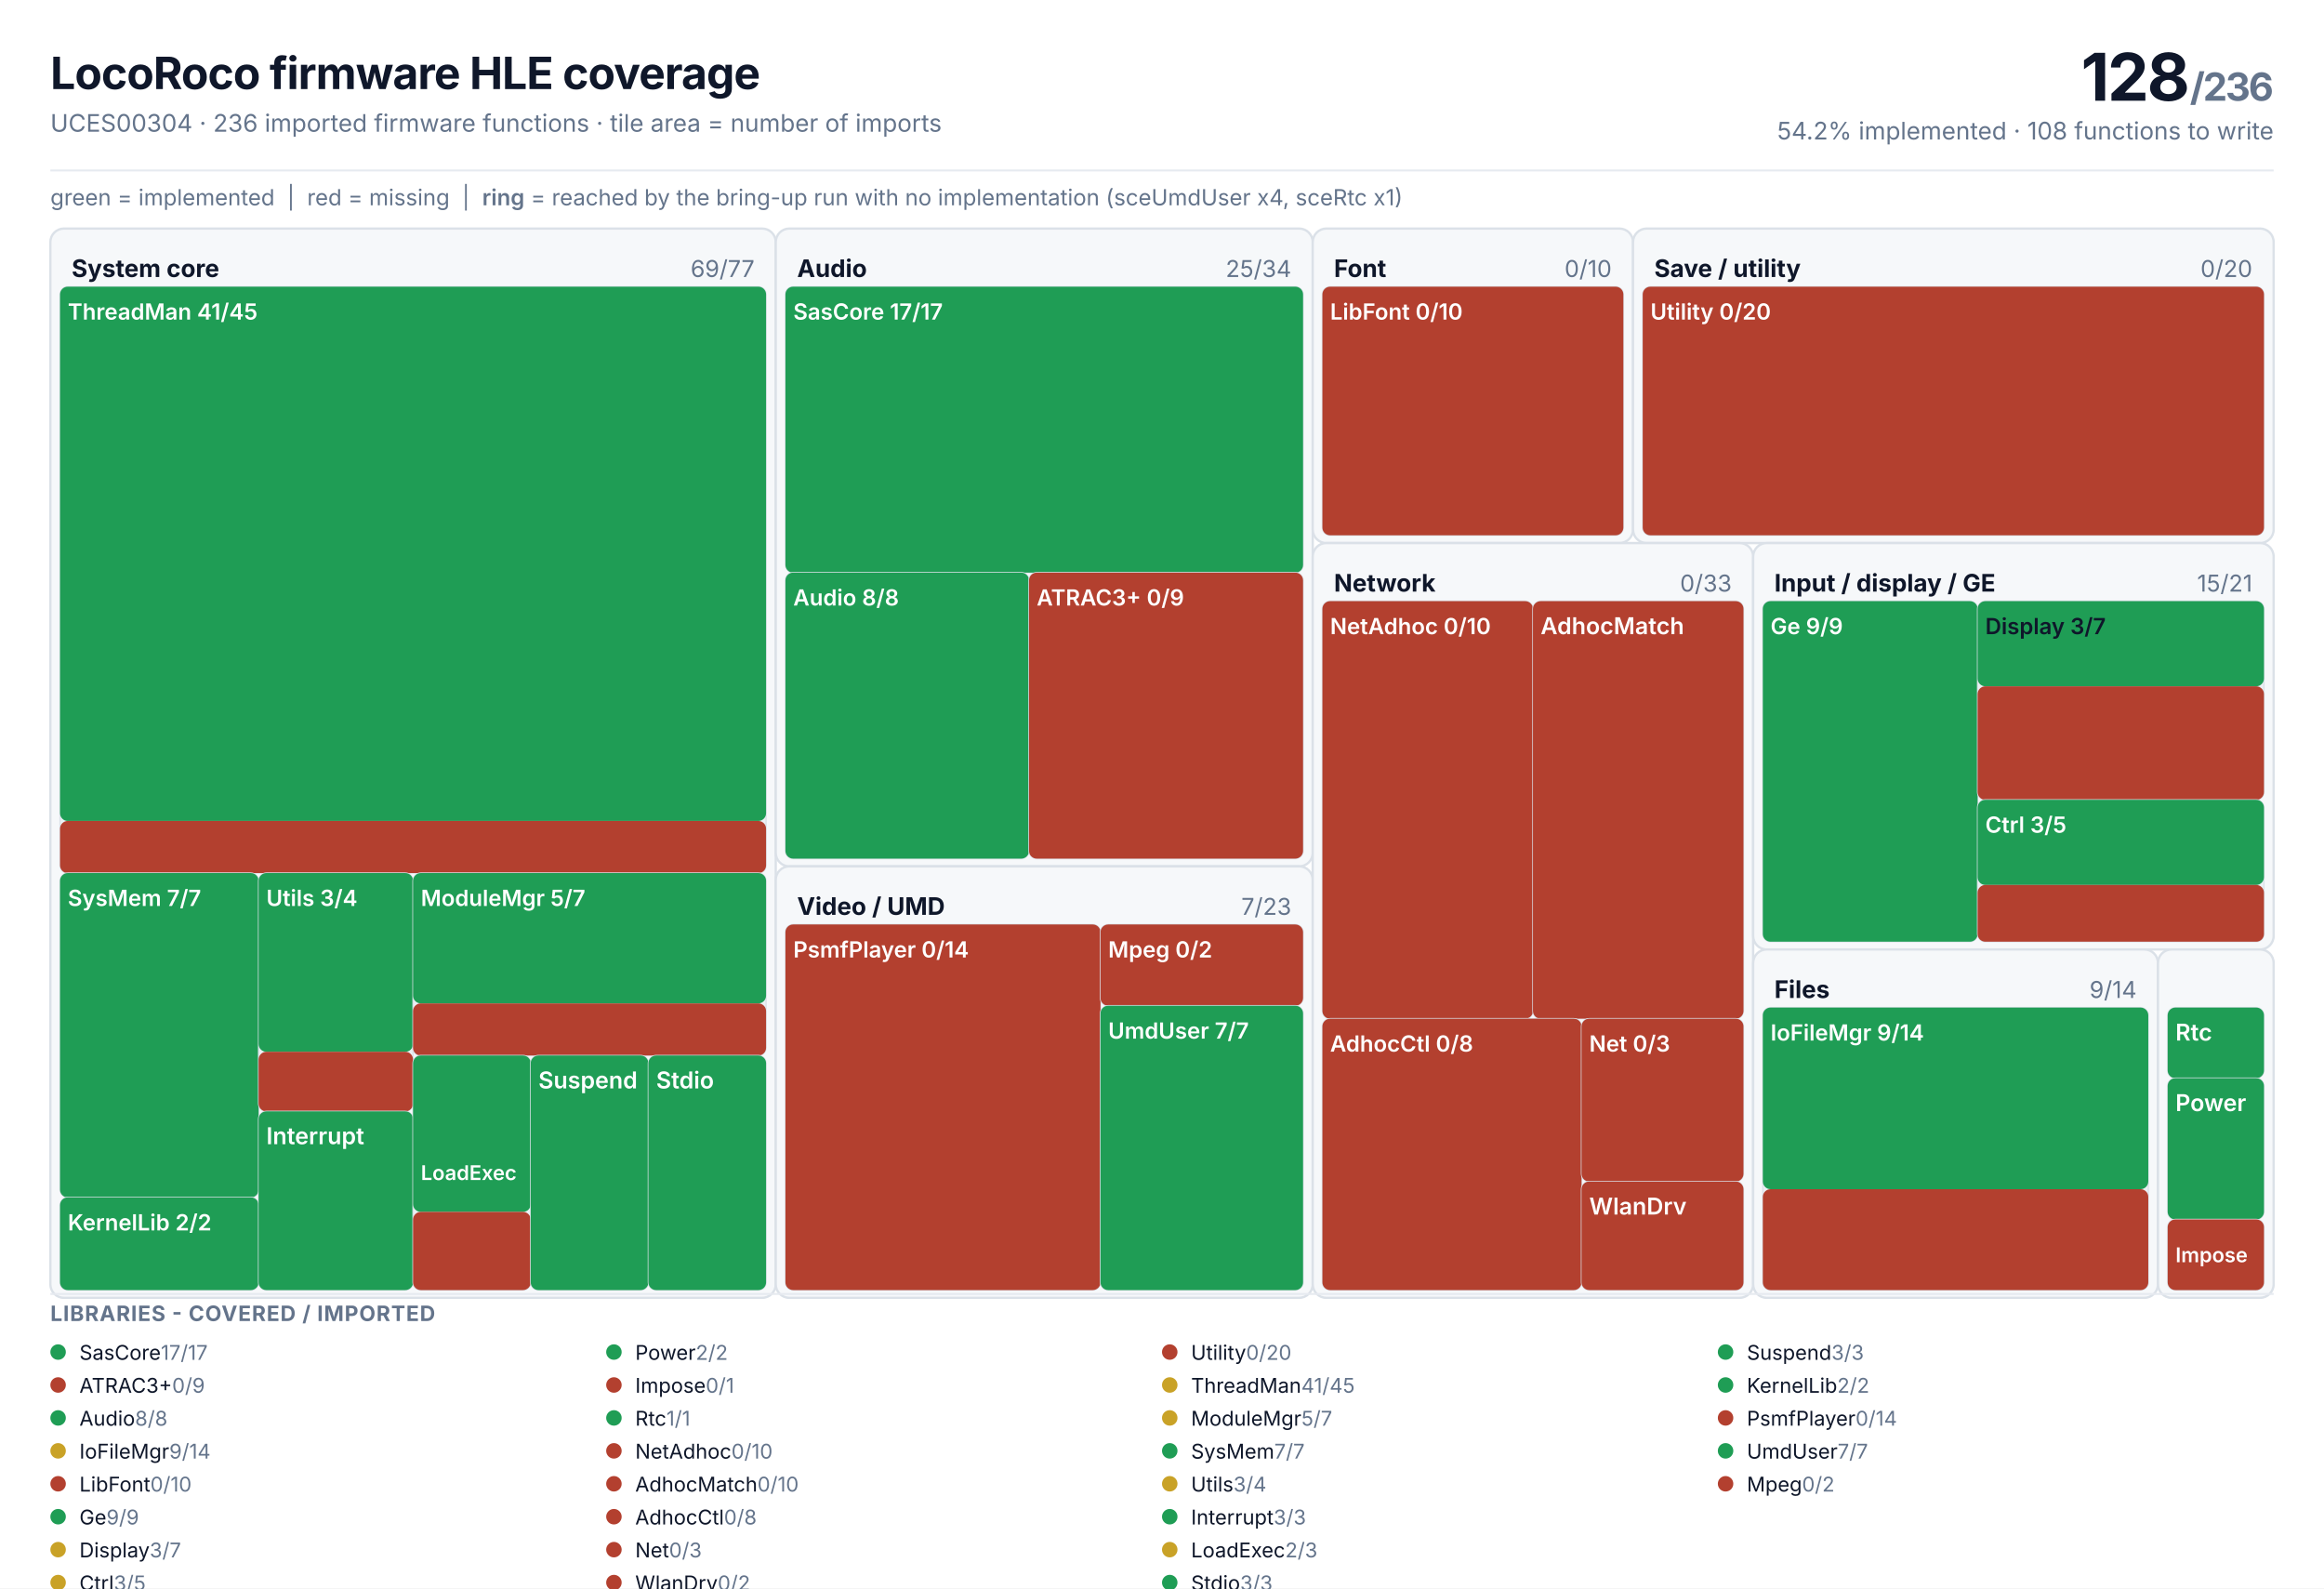
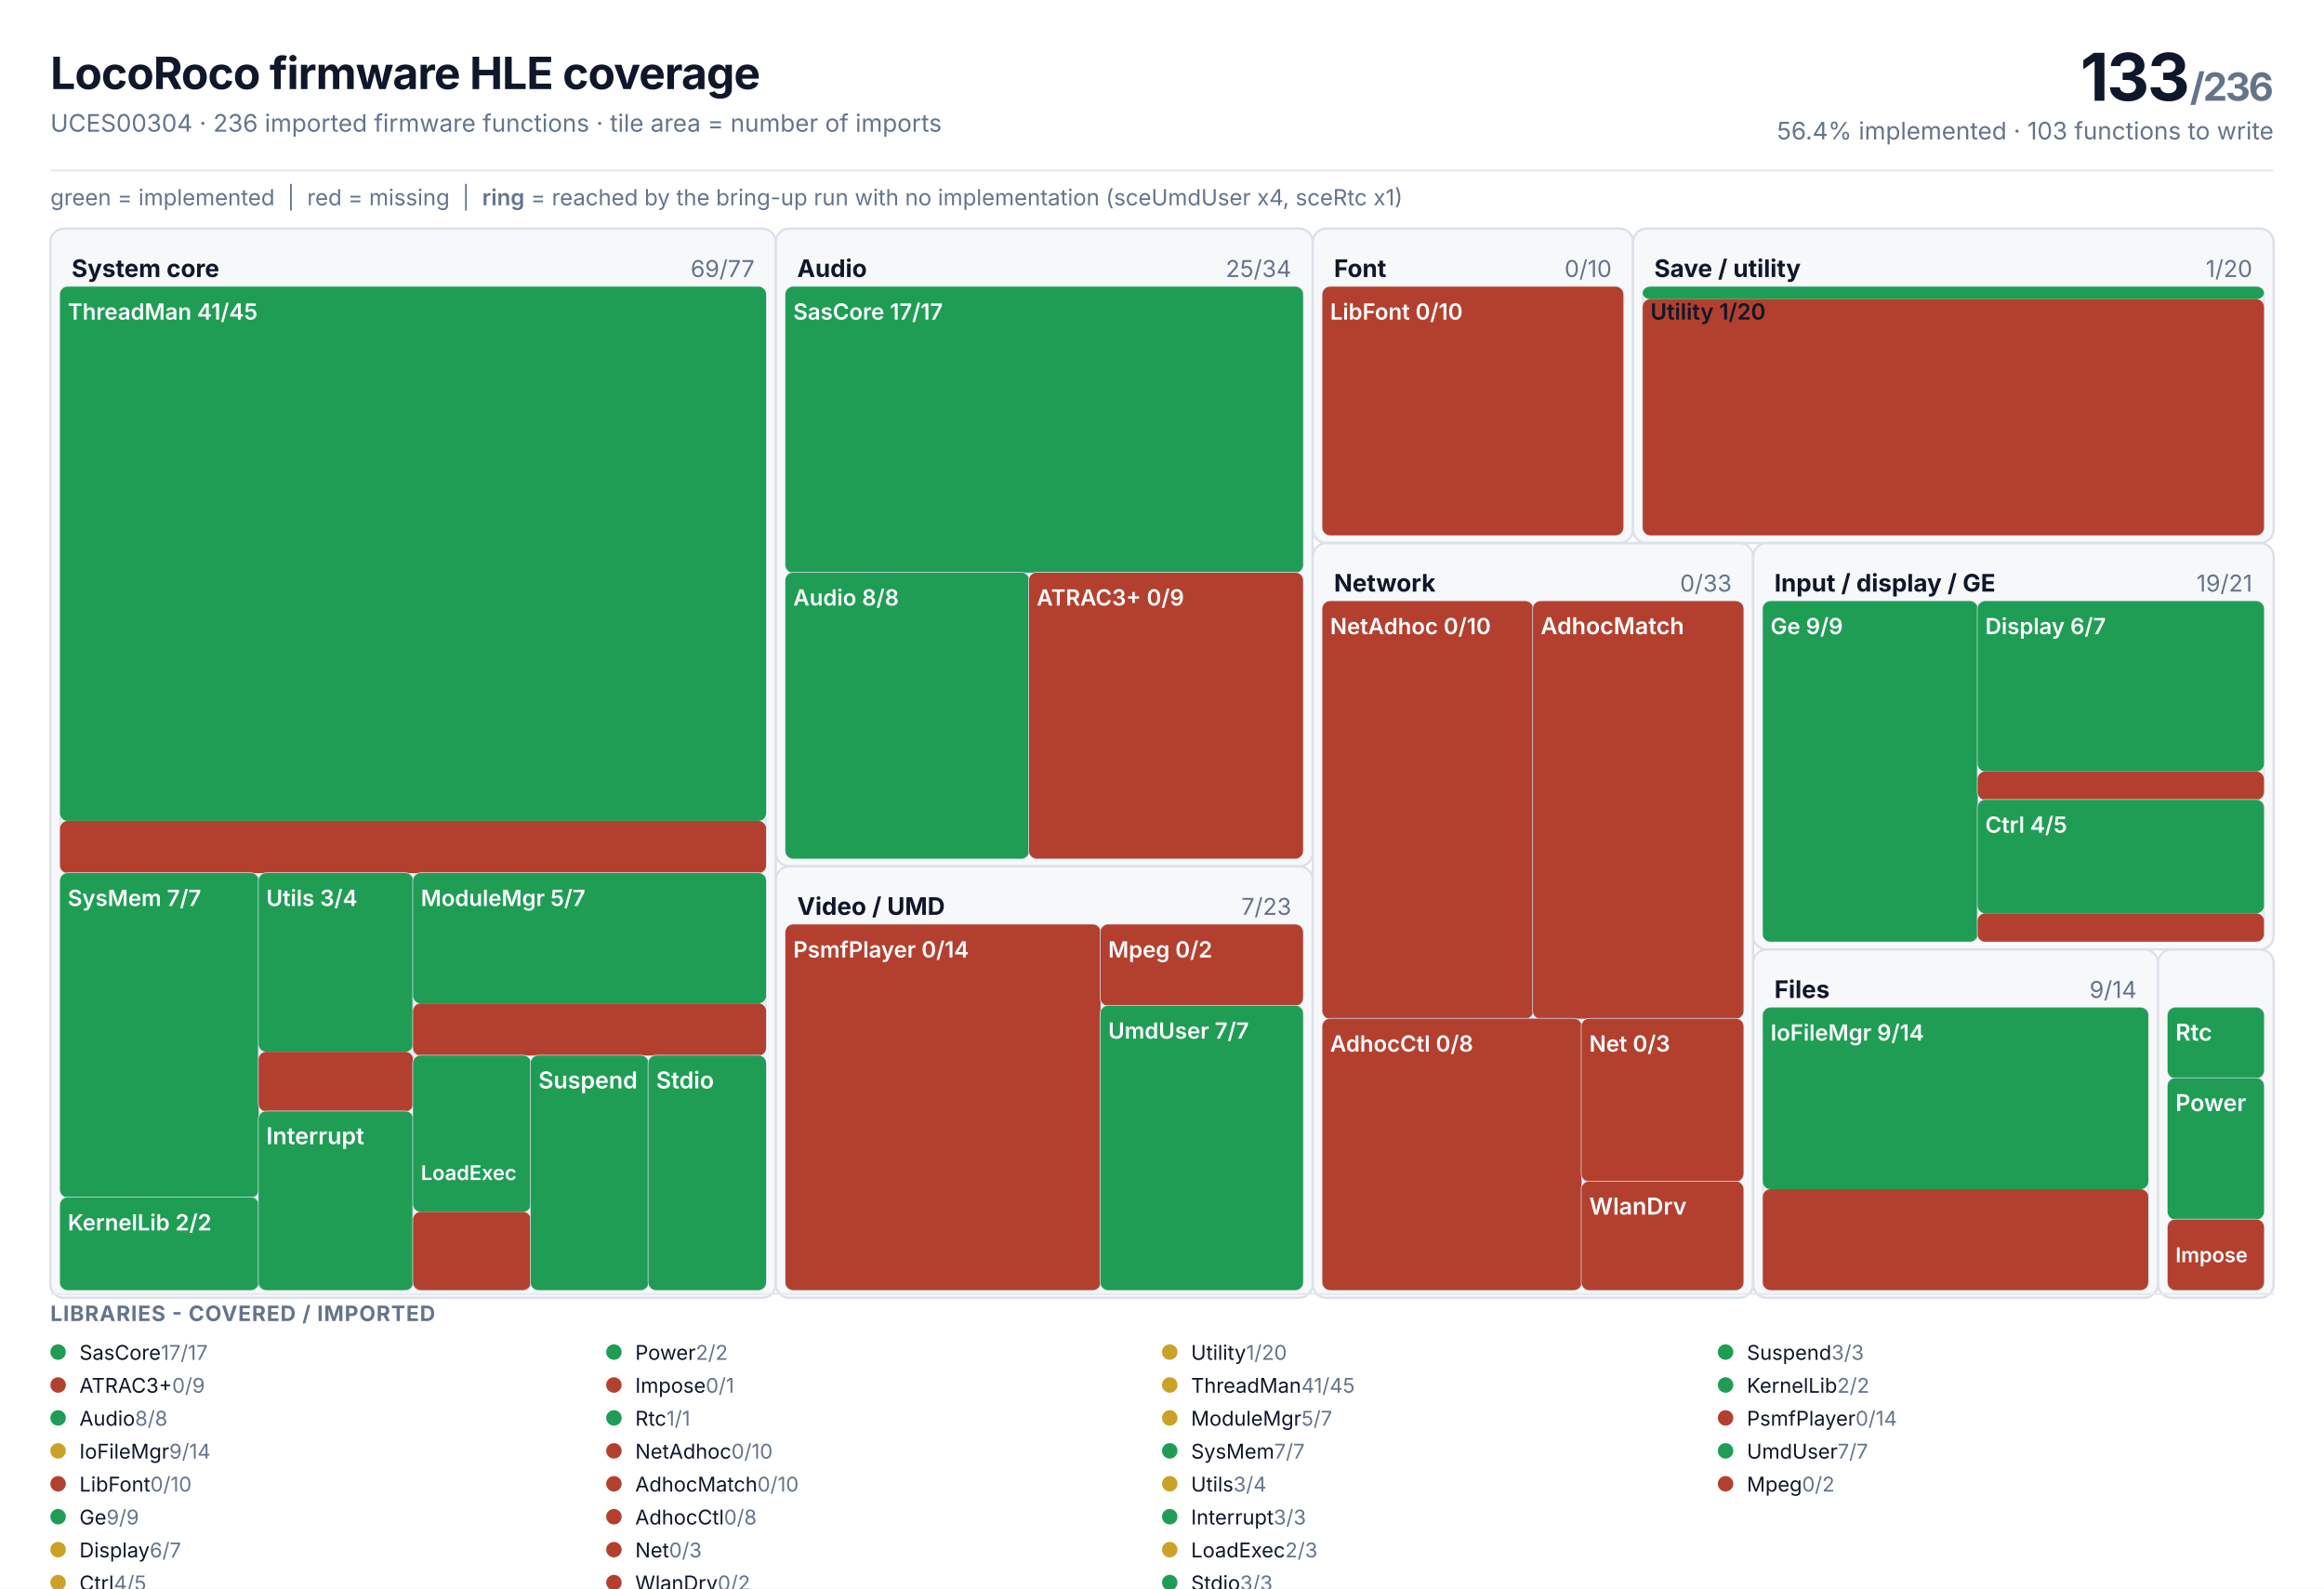
<svg xmlns="http://www.w3.org/2000/svg" viewBox="0 0 1200 820" width="1200" height="820" font-family="-apple-system,BlinkMacSystemFont,Segoe UI,Inter,Helvetica,sans-serif">
  <rect width="1200" height="820" fill="#ffffff" />
  <text x="26" y="46" font-size="23.0" font-weight="700" fill="#0f172a" letter-spacing="-0.4">LocoRoco firmware HLE coverage</text>
  <text x="26" y="68" font-size="12.5" fill="#64748b">UCES00304 · 236 imported firmware functions · tile area = number of imports</text>
-   <text x="1174" y="52" font-size="34.0" font-weight="700" fill="#0f172a" text-anchor="end" letter-spacing="-1">128<tspan font-size="20.0" fill="#64748b">/236</tspan>
-   </text>
-   <text x="1174" y="72" font-size="12.5" fill="#64748b" text-anchor="end">54.2% implemented · 108 functions to write</text>
+   <text x="1174" y="52" font-size="34.0" font-weight="700" fill="#0f172a" text-anchor="end" letter-spacing="-1">133<tspan font-size="20.0" fill="#64748b">/236</tspan>
+   </text>
+   <text x="1174" y="72" font-size="12.5" fill="#64748b" text-anchor="end">56.4% implemented · 103 functions to write</text>
  <line x1="26" y1="88" x2="1174" y2="88" stroke="#e6eaf0" stroke-width="1" />
  <text x="26" y="106" font-size="11.5" fill="#64748b">green = implemented  |  red = missing  |  <tspan font-weight="600">ring</tspan> = reached by the bring-up run with no implementation (sceUmdUser x4, sceRtc x1)</text>
  <rect x="26.00" y="118.00" width="374.56" height="552.00" fill="#f6f8fa" stroke="#dbe1e8" stroke-width="1.2" rx="7" />
  <text x="37.0" y="143.0" font-size="12.5" font-weight="650" fill="#0f172a">System core</text>
  <text x="389.6" y="143.0" font-size="12.0" fill="#64748b" text-anchor="end">69/77</text>
  <rect x="31.00" y="148.00" width="364.56" height="302.73" fill="#ecf0f4" stroke="#dbe1e8" stroke-width="0.7" rx="4" />
  <rect x="31.00" y="148.00" width="364.56" height="275.82" fill="#1f9d55" rx="4" />
  <rect x="31.00" y="423.82" width="364.56" height="26.91" fill="#b3402f" rx="4" />
  <text x="35.0" y="165.0" font-size="11.5" font-weight="620" fill="#ffffff">ThreadMan  41/45</text>
  <rect x="31.00" y="450.73" width="102.53" height="167.43" fill="#ecf0f4" stroke="#dbe1e8" stroke-width="0.7" rx="4" />
  <rect x="31.00" y="450.73" width="102.53" height="167.43" fill="#1f9d55" rx="4" />
  <text x="35.0" y="467.7" font-size="11.5" font-weight="620" fill="#ffffff">SysMem  7/7</text>
  <rect x="31.00" y="618.16" width="102.53" height="47.84" fill="#ecf0f4" stroke="#dbe1e8" stroke-width="0.7" rx="4" />
  <rect x="31.00" y="618.16" width="102.53" height="47.84" fill="#1f9d55" rx="4" />
  <text x="35.0" y="635.2" font-size="11.5" font-weight="620" fill="#ffffff">KernelLib  2/2</text>
  <rect x="133.53" y="450.73" width="79.75" height="123.01" fill="#ecf0f4" stroke="#dbe1e8" stroke-width="0.7" rx="4" />
  <rect x="133.53" y="450.73" width="79.75" height="92.26" fill="#1f9d55" rx="4" />
  <rect x="133.53" y="542.99" width="79.75" height="30.75" fill="#b3402f" rx="4" />
  <text x="137.5" y="467.7" font-size="11.5" font-weight="620" fill="#ffffff">Utils  3/4</text>
  <rect x="133.53" y="573.74" width="79.75" height="92.26" fill="#ecf0f4" stroke="#dbe1e8" stroke-width="0.7" rx="4" />
  <rect x="133.53" y="573.74" width="79.75" height="92.26" fill="#1f9d55" rx="4" />
  <text x="137.5" y="590.7" font-size="12.0" font-weight="620" fill="#ffffff">Interrupt</text>
  <rect x="213.28" y="450.73" width="182.28" height="94.18" fill="#ecf0f4" stroke="#dbe1e8" stroke-width="0.7" rx="4" />
  <rect x="213.28" y="450.73" width="182.28" height="67.27" fill="#1f9d55" rx="4" />
  <rect x="213.28" y="518.00" width="182.28" height="26.91" fill="#b3402f" rx="4" />
  <text x="217.3" y="467.7" font-size="11.5" font-weight="620" fill="#ffffff">ModuleMgr  5/7</text>
  <rect x="213.28" y="544.91" width="60.76" height="121.09" fill="#ecf0f4" stroke="#dbe1e8" stroke-width="0.7" rx="4" />
  <rect x="213.28" y="544.91" width="60.76" height="80.73" fill="#1f9d55" rx="4" />
  <rect x="213.28" y="625.64" width="60.76" height="40.36" fill="#b3402f" rx="4" />
  <text x="217.3" y="609.2" font-size="10.5" font-weight="620" fill="#ffffff">LoadExec</text>
  <rect x="274.04" y="544.91" width="60.76" height="121.09" fill="#ecf0f4" stroke="#dbe1e8" stroke-width="0.7" rx="4" />
  <rect x="274.04" y="544.91" width="60.76" height="121.09" fill="#1f9d55" rx="4" />
  <text x="278.0" y="561.9" font-size="12.0" font-weight="620" fill="#ffffff">Suspend</text>
  <rect x="334.80" y="544.91" width="60.76" height="121.09" fill="#ecf0f4" stroke="#dbe1e8" stroke-width="0.7" rx="4" />
  <rect x="334.80" y="544.91" width="60.76" height="121.09" fill="#1f9d55" rx="4" />
  <text x="338.8" y="561.9" font-size="12.0" font-weight="620" fill="#ffffff">Stdio</text>
  <rect x="400.56" y="118.00" width="277.27" height="329.26" fill="#f6f8fa" stroke="#dbe1e8" stroke-width="1.2" rx="7" />
  <text x="411.6" y="143.0" font-size="12.5" font-weight="650" fill="#0f172a">Audio</text>
  <text x="666.8" y="143.0" font-size="12.0" fill="#64748b" text-anchor="end">25/34</text>
  <rect x="405.56" y="148.00" width="267.27" height="147.63" fill="#ecf0f4" stroke="#dbe1e8" stroke-width="0.7" rx="4" />
  <rect x="405.56" y="148.00" width="267.27" height="147.63" fill="#1f9d55" rx="4" />
  <text x="409.6" y="165.0" font-size="11.5" font-weight="620" fill="#ffffff">SasCore  17/17</text>
  <rect x="405.56" y="295.63" width="125.77" height="147.63" fill="#ecf0f4" stroke="#dbe1e8" stroke-width="0.7" rx="4" />
  <rect x="405.56" y="295.63" width="125.77" height="147.63" fill="#1f9d55" rx="4" />
  <text x="409.6" y="312.6" font-size="11.5" font-weight="620" fill="#ffffff">Audio  8/8</text>
  <rect x="531.33" y="295.63" width="141.50" height="147.63" fill="#ecf0f4" stroke="#dbe1e8" stroke-width="0.7" rx="4" />
  <rect x="531.33" y="295.63" width="141.50" height="147.63" fill="#b3402f" rx="4" />
  <text x="535.3" y="312.6" font-size="11.5" font-weight="620" fill="#ffffff">ATRAC3+  0/9</text>
  <rect x="400.56" y="447.26" width="277.27" height="222.74" fill="#f6f8fa" stroke="#dbe1e8" stroke-width="1.2" rx="7" />
  <text x="411.6" y="472.3" font-size="12.5" font-weight="650" fill="#0f172a">Video / UMD</text>
  <text x="666.8" y="472.3" font-size="12.0" fill="#64748b" text-anchor="end">7/23</text>
  <rect x="405.56" y="477.26" width="162.69" height="188.74" fill="#ecf0f4" stroke="#dbe1e8" stroke-width="0.7" rx="4" />
  <rect x="405.56" y="477.26" width="162.69" height="188.74" fill="#b3402f" rx="4" />
  <text x="409.6" y="494.3" font-size="11.5" font-weight="620" fill="#ffffff">PsmfPlayer  0/14</text>
  <rect x="568.25" y="477.26" width="104.58" height="41.94" fill="#ecf0f4" stroke="#dbe1e8" stroke-width="0.7" rx="4" />
  <rect x="568.25" y="477.26" width="104.58" height="41.94" fill="#b3402f" rx="4" />
  <text x="572.2" y="494.3" font-size="11.5" font-weight="620" fill="#ffffff">Mpeg  0/2</text>
  <rect x="568.25" y="519.20" width="104.58" height="146.80" fill="#ecf0f4" stroke="#dbe1e8" stroke-width="0.7" rx="4" />
  <rect x="568.25" y="519.20" width="104.58" height="146.80" fill="#1f9d55" rx="4" />
  <text x="572.2" y="536.2" font-size="11.5" font-weight="620" fill="#ffffff">UmdUser  7/7</text>
  <rect x="677.83" y="118.00" width="165.39" height="162.35" fill="#f6f8fa" stroke="#dbe1e8" stroke-width="1.2" rx="7" />
  <text x="688.8" y="143.0" font-size="12.5" font-weight="650" fill="#0f172a">Font</text>
  <text x="832.2" y="143.0" font-size="12.0" fill="#64748b" text-anchor="end">0/10</text>
  <rect x="682.83" y="148.00" width="155.39" height="128.35" fill="#ecf0f4" stroke="#dbe1e8" stroke-width="0.7" rx="4" />
  <rect x="682.83" y="148.00" width="155.39" height="128.35" fill="#b3402f" rx="4" />
  <text x="686.8" y="165.0" font-size="11.5" font-weight="620" fill="#ffffff">LibFont  0/10</text>
  <rect x="843.22" y="118.00" width="330.78" height="162.35" fill="#f6f8fa" stroke="#dbe1e8" stroke-width="1.2" rx="7" />
  <text x="854.2" y="143.0" font-size="12.5" font-weight="650" fill="#0f172a">Save / utility</text>
-   <text x="1163.0" y="143.0" font-size="12.0" fill="#64748b" text-anchor="end">0/20</text>
+   <text x="1163.0" y="143.0" font-size="12.0" fill="#64748b" text-anchor="end">1/20</text>
  <rect x="848.22" y="148.00" width="320.78" height="128.35" fill="#ecf0f4" stroke="#dbe1e8" stroke-width="0.7" rx="4" />
-   <rect x="848.22" y="148.00" width="320.78" height="128.35" fill="#b3402f" rx="4" />
-   <text x="852.2" y="165.0" font-size="11.5" font-weight="620" fill="#ffffff">Utility  0/20</text>
+   <rect x="848.22" y="148.00" width="320.78" height="6.42" fill="#1f9d55" rx="4" />
+   <rect x="848.22" y="154.42" width="320.78" height="121.94" fill="#b3402f" rx="4" />
+   <text x="852.2" y="165.0" font-size="11.5" font-weight="620" fill="#0f172a">Utility  1/20</text>
  <rect x="677.83" y="280.35" width="227.41" height="389.65" fill="#f6f8fa" stroke="#dbe1e8" stroke-width="1.2" rx="7" />
  <text x="688.8" y="305.4" font-size="12.5" font-weight="650" fill="#0f172a">Network</text>
  <text x="894.2" y="305.4" font-size="12.0" fill="#64748b" text-anchor="end">0/33</text>
  <rect x="682.83" y="310.35" width="108.71" height="215.54" fill="#ecf0f4" stroke="#dbe1e8" stroke-width="0.7" rx="4" />
  <rect x="682.83" y="310.35" width="108.71" height="215.54" fill="#b3402f" rx="4" />
  <text x="686.8" y="327.4" font-size="11.5" font-weight="620" fill="#ffffff">NetAdhoc  0/10</text>
  <rect x="791.54" y="310.35" width="108.71" height="215.54" fill="#ecf0f4" stroke="#dbe1e8" stroke-width="0.7" rx="4" />
  <rect x="791.54" y="310.35" width="108.71" height="215.54" fill="#b3402f" rx="4" />
  <text x="795.5" y="327.4" font-size="12.0" font-weight="620" fill="#ffffff">AdhocMatch</text>
  <rect x="682.83" y="525.90" width="133.79" height="140.10" fill="#ecf0f4" stroke="#dbe1e8" stroke-width="0.7" rx="4" />
  <rect x="682.83" y="525.90" width="133.79" height="140.10" fill="#b3402f" rx="4" />
  <text x="686.8" y="542.9" font-size="11.5" font-weight="620" fill="#ffffff">AdhocCtl  0/8</text>
  <rect x="816.62" y="525.90" width="83.62" height="84.06" fill="#ecf0f4" stroke="#dbe1e8" stroke-width="0.7" rx="4" />
  <rect x="816.62" y="525.90" width="83.62" height="84.06" fill="#b3402f" rx="4" />
  <text x="820.6" y="542.9" font-size="11.5" font-weight="620" fill="#ffffff">Net  0/3</text>
  <rect x="816.62" y="609.96" width="83.62" height="56.04" fill="#ecf0f4" stroke="#dbe1e8" stroke-width="0.7" rx="4" />
  <rect x="816.62" y="609.96" width="83.62" height="56.04" fill="#b3402f" rx="4" />
  <text x="820.6" y="627.0" font-size="12.0" font-weight="620" fill="#ffffff">WlanDrv</text>
  <rect x="905.24" y="280.35" width="268.76" height="209.81" fill="#f6f8fa" stroke="#dbe1e8" stroke-width="1.2" rx="7" />
  <text x="916.2" y="305.4" font-size="12.5" font-weight="650" fill="#0f172a">Input / display / GE</text>
-   <text x="1163.0" y="305.4" font-size="12.0" fill="#64748b" text-anchor="end">15/21</text>
+   <text x="1163.0" y="305.4" font-size="12.0" fill="#64748b" text-anchor="end">19/21</text>
  <rect x="910.24" y="310.35" width="110.90" height="175.81" fill="#ecf0f4" stroke="#dbe1e8" stroke-width="0.7" rx="4" />
  <rect x="910.24" y="310.35" width="110.90" height="175.81" fill="#1f9d55" rx="4" />
  <text x="914.2" y="327.4" font-size="11.5" font-weight="620" fill="#ffffff">Ge  9/9</text>
  <rect x="1021.14" y="310.35" width="147.86" height="102.56" fill="#ecf0f4" stroke="#dbe1e8" stroke-width="0.7" rx="4" />
-   <rect x="1021.14" y="310.35" width="147.86" height="43.95" fill="#1f9d55" rx="4" />
-   <rect x="1021.14" y="354.31" width="147.86" height="58.60" fill="#b3402f" rx="4" />
-   <text x="1025.1" y="327.4" font-size="11.5" font-weight="620" fill="#0f172a">Display  3/7</text>
+   <rect x="1021.14" y="310.35" width="147.86" height="87.90" fill="#1f9d55" rx="4" />
+   <rect x="1021.14" y="398.26" width="147.86" height="14.65" fill="#b3402f" rx="4" />
+   <text x="1025.1" y="327.4" font-size="11.5" font-weight="620" fill="#ffffff">Display  6/7</text>
  <rect x="1021.14" y="412.91" width="147.86" height="73.25" fill="#ecf0f4" stroke="#dbe1e8" stroke-width="0.7" rx="4" />
-   <rect x="1021.14" y="412.91" width="147.86" height="43.95" fill="#1f9d55" rx="4" />
-   <rect x="1021.14" y="456.86" width="147.86" height="29.30" fill="#b3402f" rx="4" />
-   <text x="1025.1" y="429.9" font-size="11.5" font-weight="620" fill="#ffffff">Ctrl  3/5</text>
+   <rect x="1021.14" y="412.91" width="147.86" height="58.60" fill="#1f9d55" rx="4" />
+   <rect x="1021.14" y="471.51" width="147.86" height="14.65" fill="#b3402f" rx="4" />
+   <text x="1025.1" y="429.9" font-size="11.5" font-weight="620" fill="#ffffff">Ctrl  4/5</text>
  <rect x="905.24" y="490.16" width="209.03" height="179.84" fill="#f6f8fa" stroke="#dbe1e8" stroke-width="1.2" rx="7" />
  <text x="916.2" y="515.2" font-size="12.5" font-weight="650" fill="#0f172a">Files</text>
  <text x="1103.3" y="515.2" font-size="12.0" fill="#64748b" text-anchor="end">9/14</text>
  <rect x="910.24" y="520.16" width="199.03" height="145.84" fill="#ecf0f4" stroke="#dbe1e8" stroke-width="0.7" rx="4" />
  <rect x="910.24" y="520.16" width="199.03" height="93.75" fill="#1f9d55" rx="4" />
  <rect x="910.24" y="613.92" width="199.03" height="52.08" fill="#b3402f" rx="4" />
  <text x="914.2" y="537.2" font-size="11.5" font-weight="620" fill="#ffffff">IoFileMgr  9/14</text>
  <rect x="1114.28" y="490.16" width="59.72" height="179.84" fill="#f6f8fa" stroke="#dbe1e8" stroke-width="1.2" rx="7" />
  <text x="1147.7" y="580.1" font-size="10.0" font-weight="650" fill="#0f172a" text-anchor="middle" transform="rotate(-90 1147.7 580.1)">Misc</text>
  <text x="1144.1" y="663.0" font-size="11.0" fill="#64748b" text-anchor="middle">3/4</text>
  <rect x="1119.28" y="520.16" width="49.72" height="36.46" fill="#ecf0f4" stroke="#dbe1e8" stroke-width="0.7" rx="4" />
  <rect x="1119.28" y="520.16" width="49.72" height="36.46" fill="#1f9d55" rx="4" />
  <text x="1123.3" y="537.2" font-size="12.0" font-weight="620" fill="#ffffff">Rtc</text>
  <rect x="1119.28" y="556.62" width="49.72" height="72.92" fill="#ecf0f4" stroke="#dbe1e8" stroke-width="0.7" rx="4" />
  <rect x="1119.28" y="556.62" width="49.72" height="72.92" fill="#1f9d55" rx="4" />
  <text x="1123.3" y="573.6" font-size="12.0" font-weight="620" fill="#ffffff">Power</text>
  <rect x="1119.28" y="629.54" width="49.72" height="36.46" fill="#ecf0f4" stroke="#dbe1e8" stroke-width="0.7" rx="4" />
  <rect x="1119.28" y="629.54" width="49.72" height="36.46" fill="#b3402f" rx="4" />
  <text x="1123.3" y="651.6" font-size="10.5" font-weight="620" fill="#ffffff">Impose</text>
  <line x1="26" y1="668" x2="1174" y2="668" stroke="#e6eaf0" stroke-width="1" />
  <text x="26" y="682" font-size="11.0" font-weight="650" fill="#64748b" letter-spacing="0.4">LIBRARIES - COVERED / IMPORTED</text>
  <circle cx="30.0" cy="698.0" r="4" fill="#1f9d55" />
  <text x="41.0" y="702.0" font-size="10.5" fill="#0f172a">
    <tspan fill="#64748b" />SasCore<tspan fill="#64748b">  17/17</tspan>
  </text>
  <circle cx="30.0" cy="715.0" r="4" fill="#b3402f" />
  <text x="41.0" y="719.0" font-size="10.5" fill="#0f172a">
    <tspan fill="#64748b" />ATRAC3+<tspan fill="#64748b">  0/9</tspan>
  </text>
  <circle cx="30.0" cy="732.0" r="4" fill="#1f9d55" />
  <text x="41.0" y="736.0" font-size="10.5" fill="#0f172a">
    <tspan fill="#64748b" />Audio<tspan fill="#64748b">  8/8</tspan>
  </text>
  <circle cx="30.0" cy="749.0" r="4" fill="#c9a227" />
  <text x="41.0" y="753.0" font-size="10.5" fill="#0f172a">
    <tspan fill="#64748b" />IoFileMgr<tspan fill="#64748b">  9/14</tspan>
  </text>
  <circle cx="30.0" cy="766.0" r="4" fill="#b3402f" />
  <text x="41.0" y="770.0" font-size="10.5" fill="#0f172a">
    <tspan fill="#64748b" />LibFont<tspan fill="#64748b">  0/10</tspan>
  </text>
  <circle cx="30.0" cy="783.0" r="4" fill="#1f9d55" />
  <text x="41.0" y="787.0" font-size="10.5" fill="#0f172a">
    <tspan fill="#64748b" />Ge<tspan fill="#64748b">  9/9</tspan>
  </text>
  <circle cx="30.0" cy="800.0" r="4" fill="#c9a227" />
  <text x="41.0" y="804.0" font-size="10.5" fill="#0f172a">
-     <tspan fill="#64748b" />Display<tspan fill="#64748b">  3/7</tspan>
+     <tspan fill="#64748b" />Display<tspan fill="#64748b">  6/7</tspan>
  </text>
  <circle cx="30.0" cy="817.0" r="4" fill="#c9a227" />
  <text x="41.0" y="821.0" font-size="10.5" fill="#0f172a">
-     <tspan fill="#64748b" />Ctrl<tspan fill="#64748b">  3/5</tspan>
+     <tspan fill="#64748b" />Ctrl<tspan fill="#64748b">  4/5</tspan>
  </text>
  <circle cx="317.0" cy="698.0" r="4" fill="#1f9d55" />
  <text x="328.0" y="702.0" font-size="10.5" fill="#0f172a">
    <tspan fill="#64748b" />Power<tspan fill="#64748b">  2/2</tspan>
  </text>
  <circle cx="317.0" cy="715.0" r="4" fill="#b3402f" />
  <text x="328.0" y="719.0" font-size="10.5" fill="#0f172a">
    <tspan fill="#64748b" />Impose<tspan fill="#64748b">  0/1</tspan>
  </text>
  <circle cx="317.0" cy="732.0" r="4" fill="#1f9d55" />
  <text x="328.0" y="736.0" font-size="10.5" fill="#0f172a">
    <tspan fill="#64748b" />Rtc<tspan fill="#64748b">  1/1</tspan>
  </text>
  <circle cx="317.0" cy="749.0" r="4" fill="#b3402f" />
  <text x="328.0" y="753.0" font-size="10.5" fill="#0f172a">
    <tspan fill="#64748b" />NetAdhoc<tspan fill="#64748b">  0/10</tspan>
  </text>
  <circle cx="317.0" cy="766.0" r="4" fill="#b3402f" />
  <text x="328.0" y="770.0" font-size="10.5" fill="#0f172a">
    <tspan fill="#64748b" />AdhocMatch<tspan fill="#64748b">  0/10</tspan>
  </text>
  <circle cx="317.0" cy="783.0" r="4" fill="#b3402f" />
  <text x="328.0" y="787.0" font-size="10.5" fill="#0f172a">
    <tspan fill="#64748b" />AdhocCtl<tspan fill="#64748b">  0/8</tspan>
  </text>
  <circle cx="317.0" cy="800.0" r="4" fill="#b3402f" />
  <text x="328.0" y="804.0" font-size="10.5" fill="#0f172a">
    <tspan fill="#64748b" />Net<tspan fill="#64748b">  0/3</tspan>
  </text>
  <circle cx="317.0" cy="817.0" r="4" fill="#b3402f" />
  <text x="328.0" y="821.0" font-size="10.5" fill="#0f172a">
    <tspan fill="#64748b" />WlanDrv<tspan fill="#64748b">  0/2</tspan>
  </text>
-   <circle cx="604.0" cy="698.0" r="4" fill="#b3402f" />
+   <circle cx="604.0" cy="698.0" r="4" fill="#c9a227" />
  <text x="615.0" y="702.0" font-size="10.5" fill="#0f172a">
-     <tspan fill="#64748b" />Utility<tspan fill="#64748b">  0/20</tspan>
+     <tspan fill="#64748b" />Utility<tspan fill="#64748b">  1/20</tspan>
  </text>
  <circle cx="604.0" cy="715.0" r="4" fill="#c9a227" />
  <text x="615.0" y="719.0" font-size="10.5" fill="#0f172a">
    <tspan fill="#64748b" />ThreadMan<tspan fill="#64748b">  41/45</tspan>
  </text>
  <circle cx="604.0" cy="732.0" r="4" fill="#c9a227" />
  <text x="615.0" y="736.0" font-size="10.5" fill="#0f172a">
    <tspan fill="#64748b" />ModuleMgr<tspan fill="#64748b">  5/7</tspan>
  </text>
  <circle cx="604.0" cy="749.0" r="4" fill="#1f9d55" />
  <text x="615.0" y="753.0" font-size="10.5" fill="#0f172a">
    <tspan fill="#64748b" />SysMem<tspan fill="#64748b">  7/7</tspan>
  </text>
  <circle cx="604.0" cy="766.0" r="4" fill="#c9a227" />
  <text x="615.0" y="770.0" font-size="10.5" fill="#0f172a">
    <tspan fill="#64748b" />Utils<tspan fill="#64748b">  3/4</tspan>
  </text>
  <circle cx="604.0" cy="783.0" r="4" fill="#1f9d55" />
  <text x="615.0" y="787.0" font-size="10.5" fill="#0f172a">
    <tspan fill="#64748b" />Interrupt<tspan fill="#64748b">  3/3</tspan>
  </text>
  <circle cx="604.0" cy="800.0" r="4" fill="#c9a227" />
  <text x="615.0" y="804.0" font-size="10.5" fill="#0f172a">
    <tspan fill="#64748b" />LoadExec<tspan fill="#64748b">  2/3</tspan>
  </text>
  <circle cx="604.0" cy="817.0" r="4" fill="#1f9d55" />
  <text x="615.0" y="821.0" font-size="10.5" fill="#0f172a">
    <tspan fill="#64748b" />Stdio<tspan fill="#64748b">  3/3</tspan>
  </text>
  <circle cx="891.0" cy="698.0" r="4" fill="#1f9d55" />
  <text x="902.0" y="702.0" font-size="10.5" fill="#0f172a">
    <tspan fill="#64748b" />Suspend<tspan fill="#64748b">  3/3</tspan>
  </text>
  <circle cx="891.0" cy="715.0" r="4" fill="#1f9d55" />
  <text x="902.0" y="719.0" font-size="10.5" fill="#0f172a">
    <tspan fill="#64748b" />KernelLib<tspan fill="#64748b">  2/2</tspan>
  </text>
  <circle cx="891.0" cy="732.0" r="4" fill="#b3402f" />
  <text x="902.0" y="736.0" font-size="10.5" fill="#0f172a">
    <tspan fill="#64748b" />PsmfPlayer<tspan fill="#64748b">  0/14</tspan>
  </text>
  <circle cx="891.0" cy="749.0" r="4" fill="#1f9d55" />
  <text x="902.0" y="753.0" font-size="10.5" fill="#0f172a">
    <tspan fill="#64748b" />UmdUser<tspan fill="#64748b">  7/7</tspan>
  </text>
  <circle cx="891.0" cy="766.0" r="4" fill="#b3402f" />
  <text x="902.0" y="770.0" font-size="10.5" fill="#0f172a">
    <tspan fill="#64748b" />Mpeg<tspan fill="#64748b">  0/2</tspan>
  </text>
</svg>
